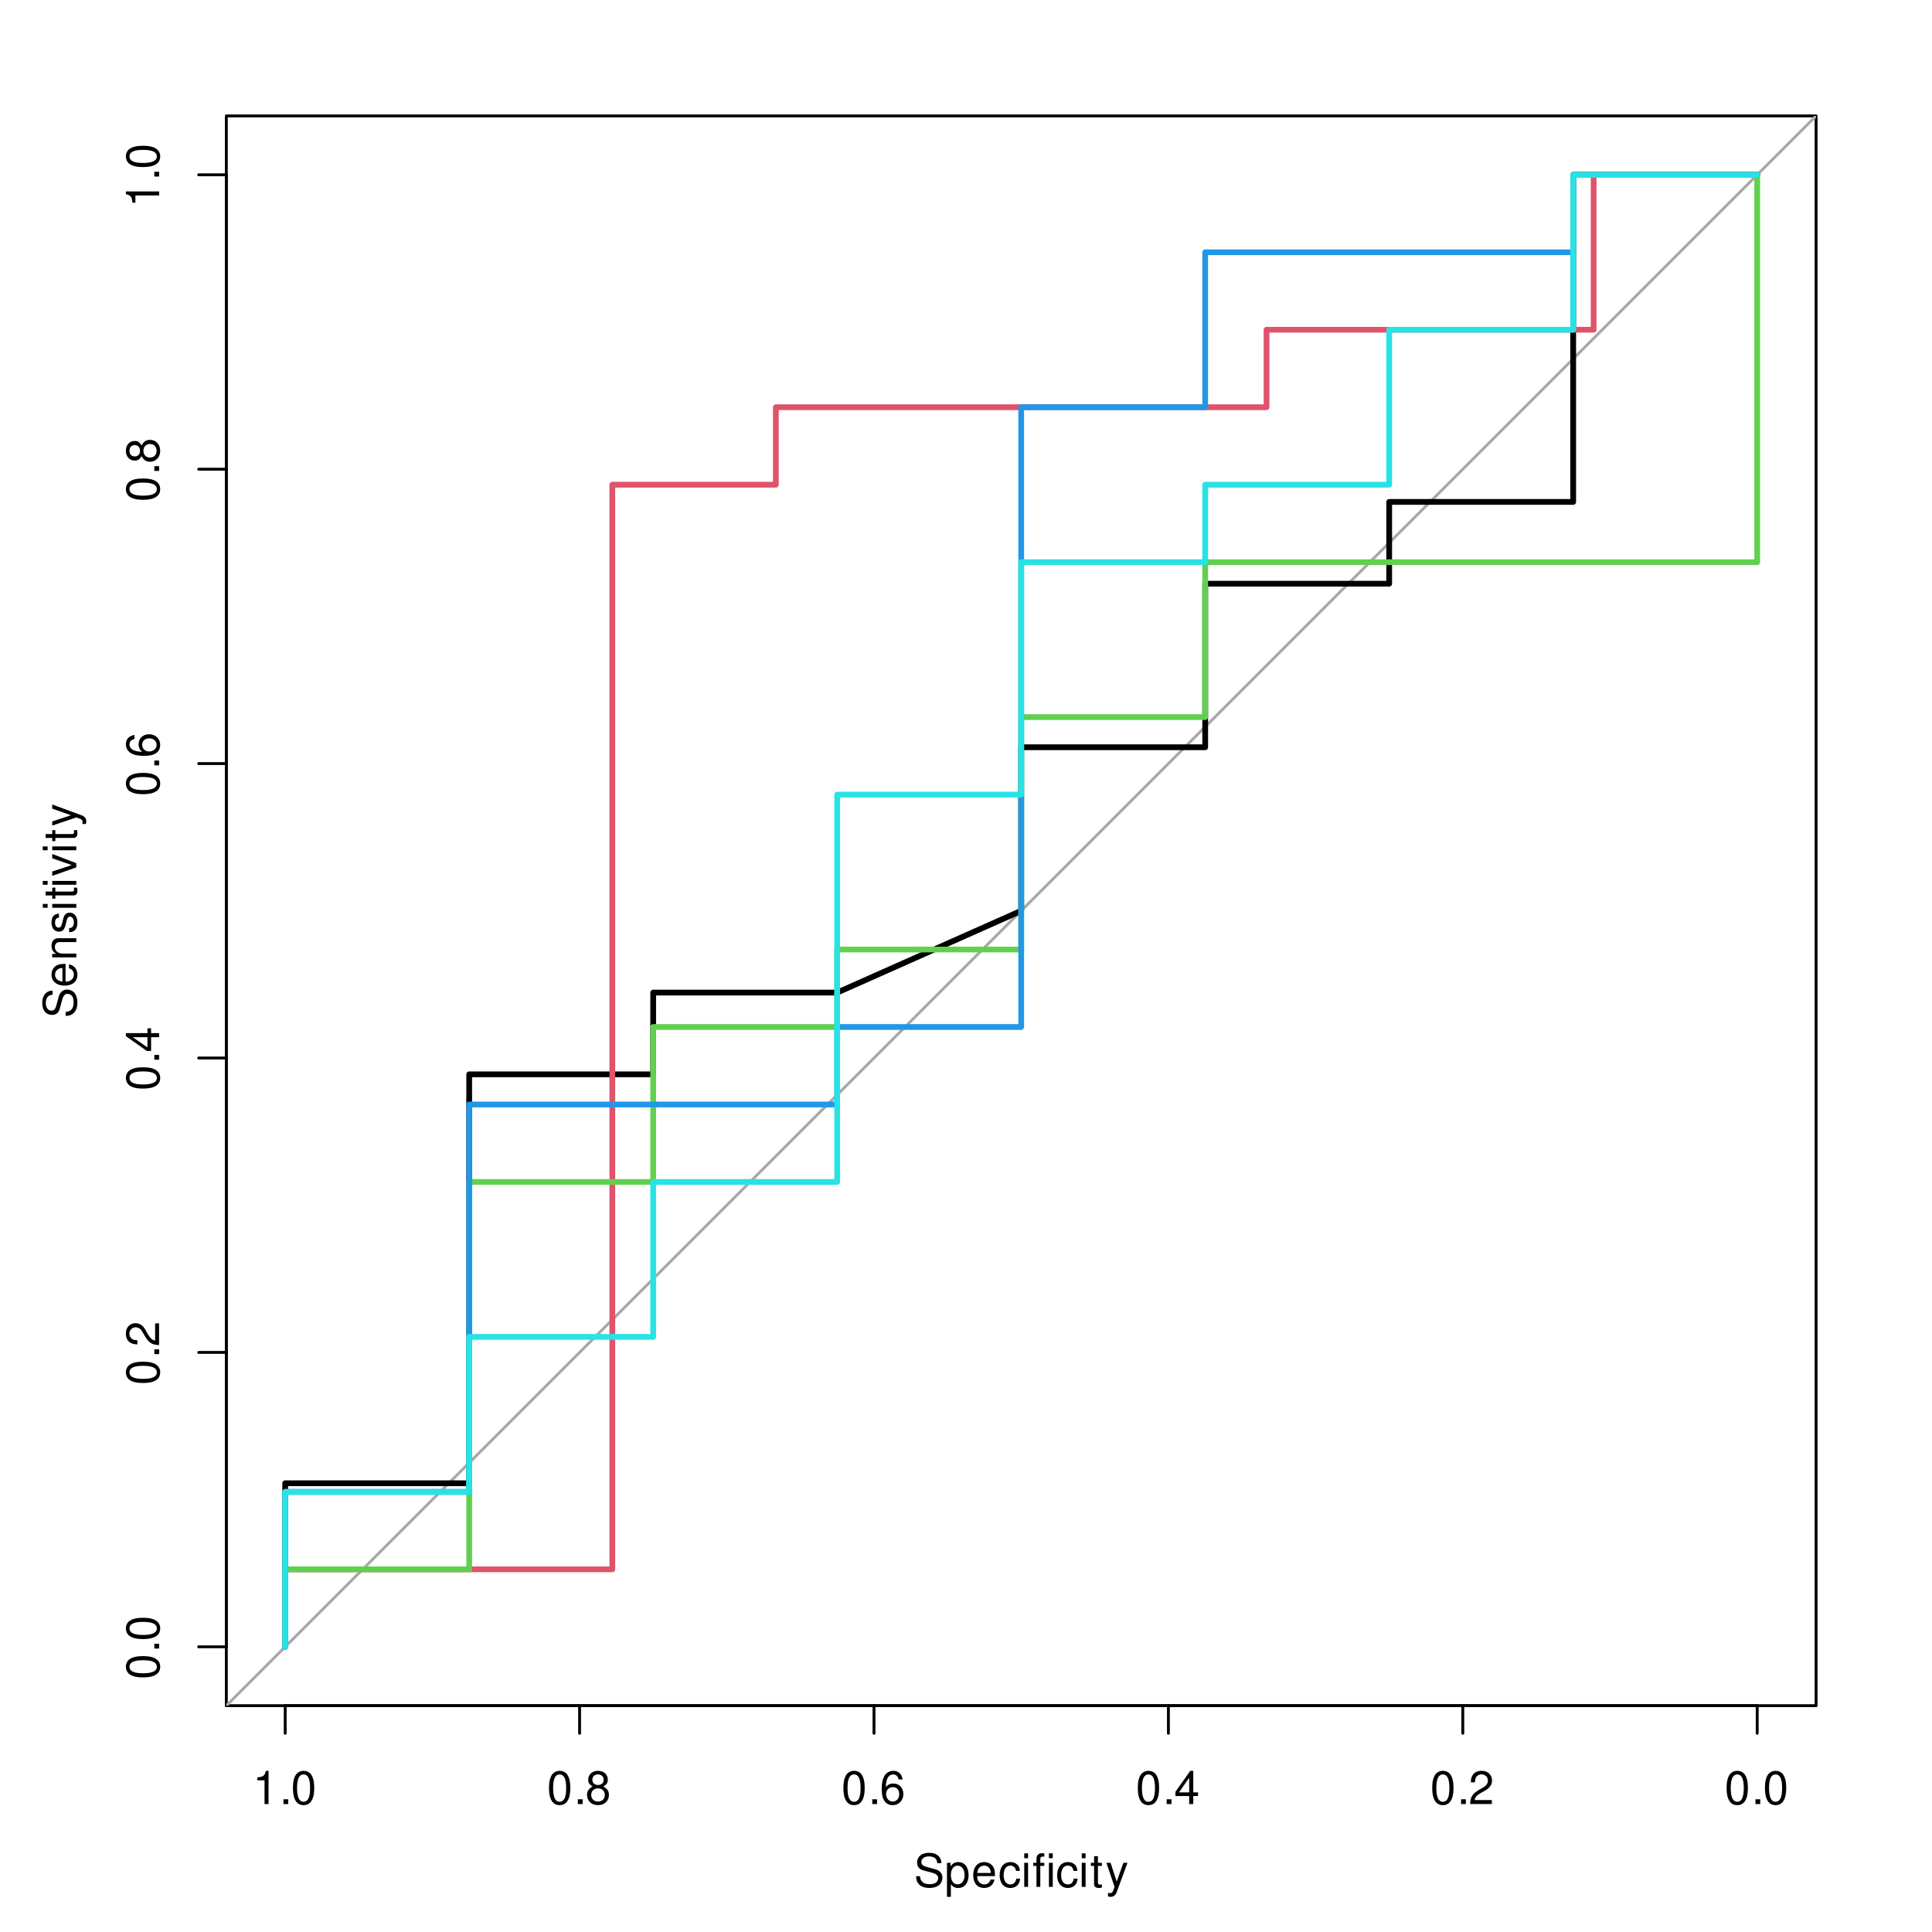
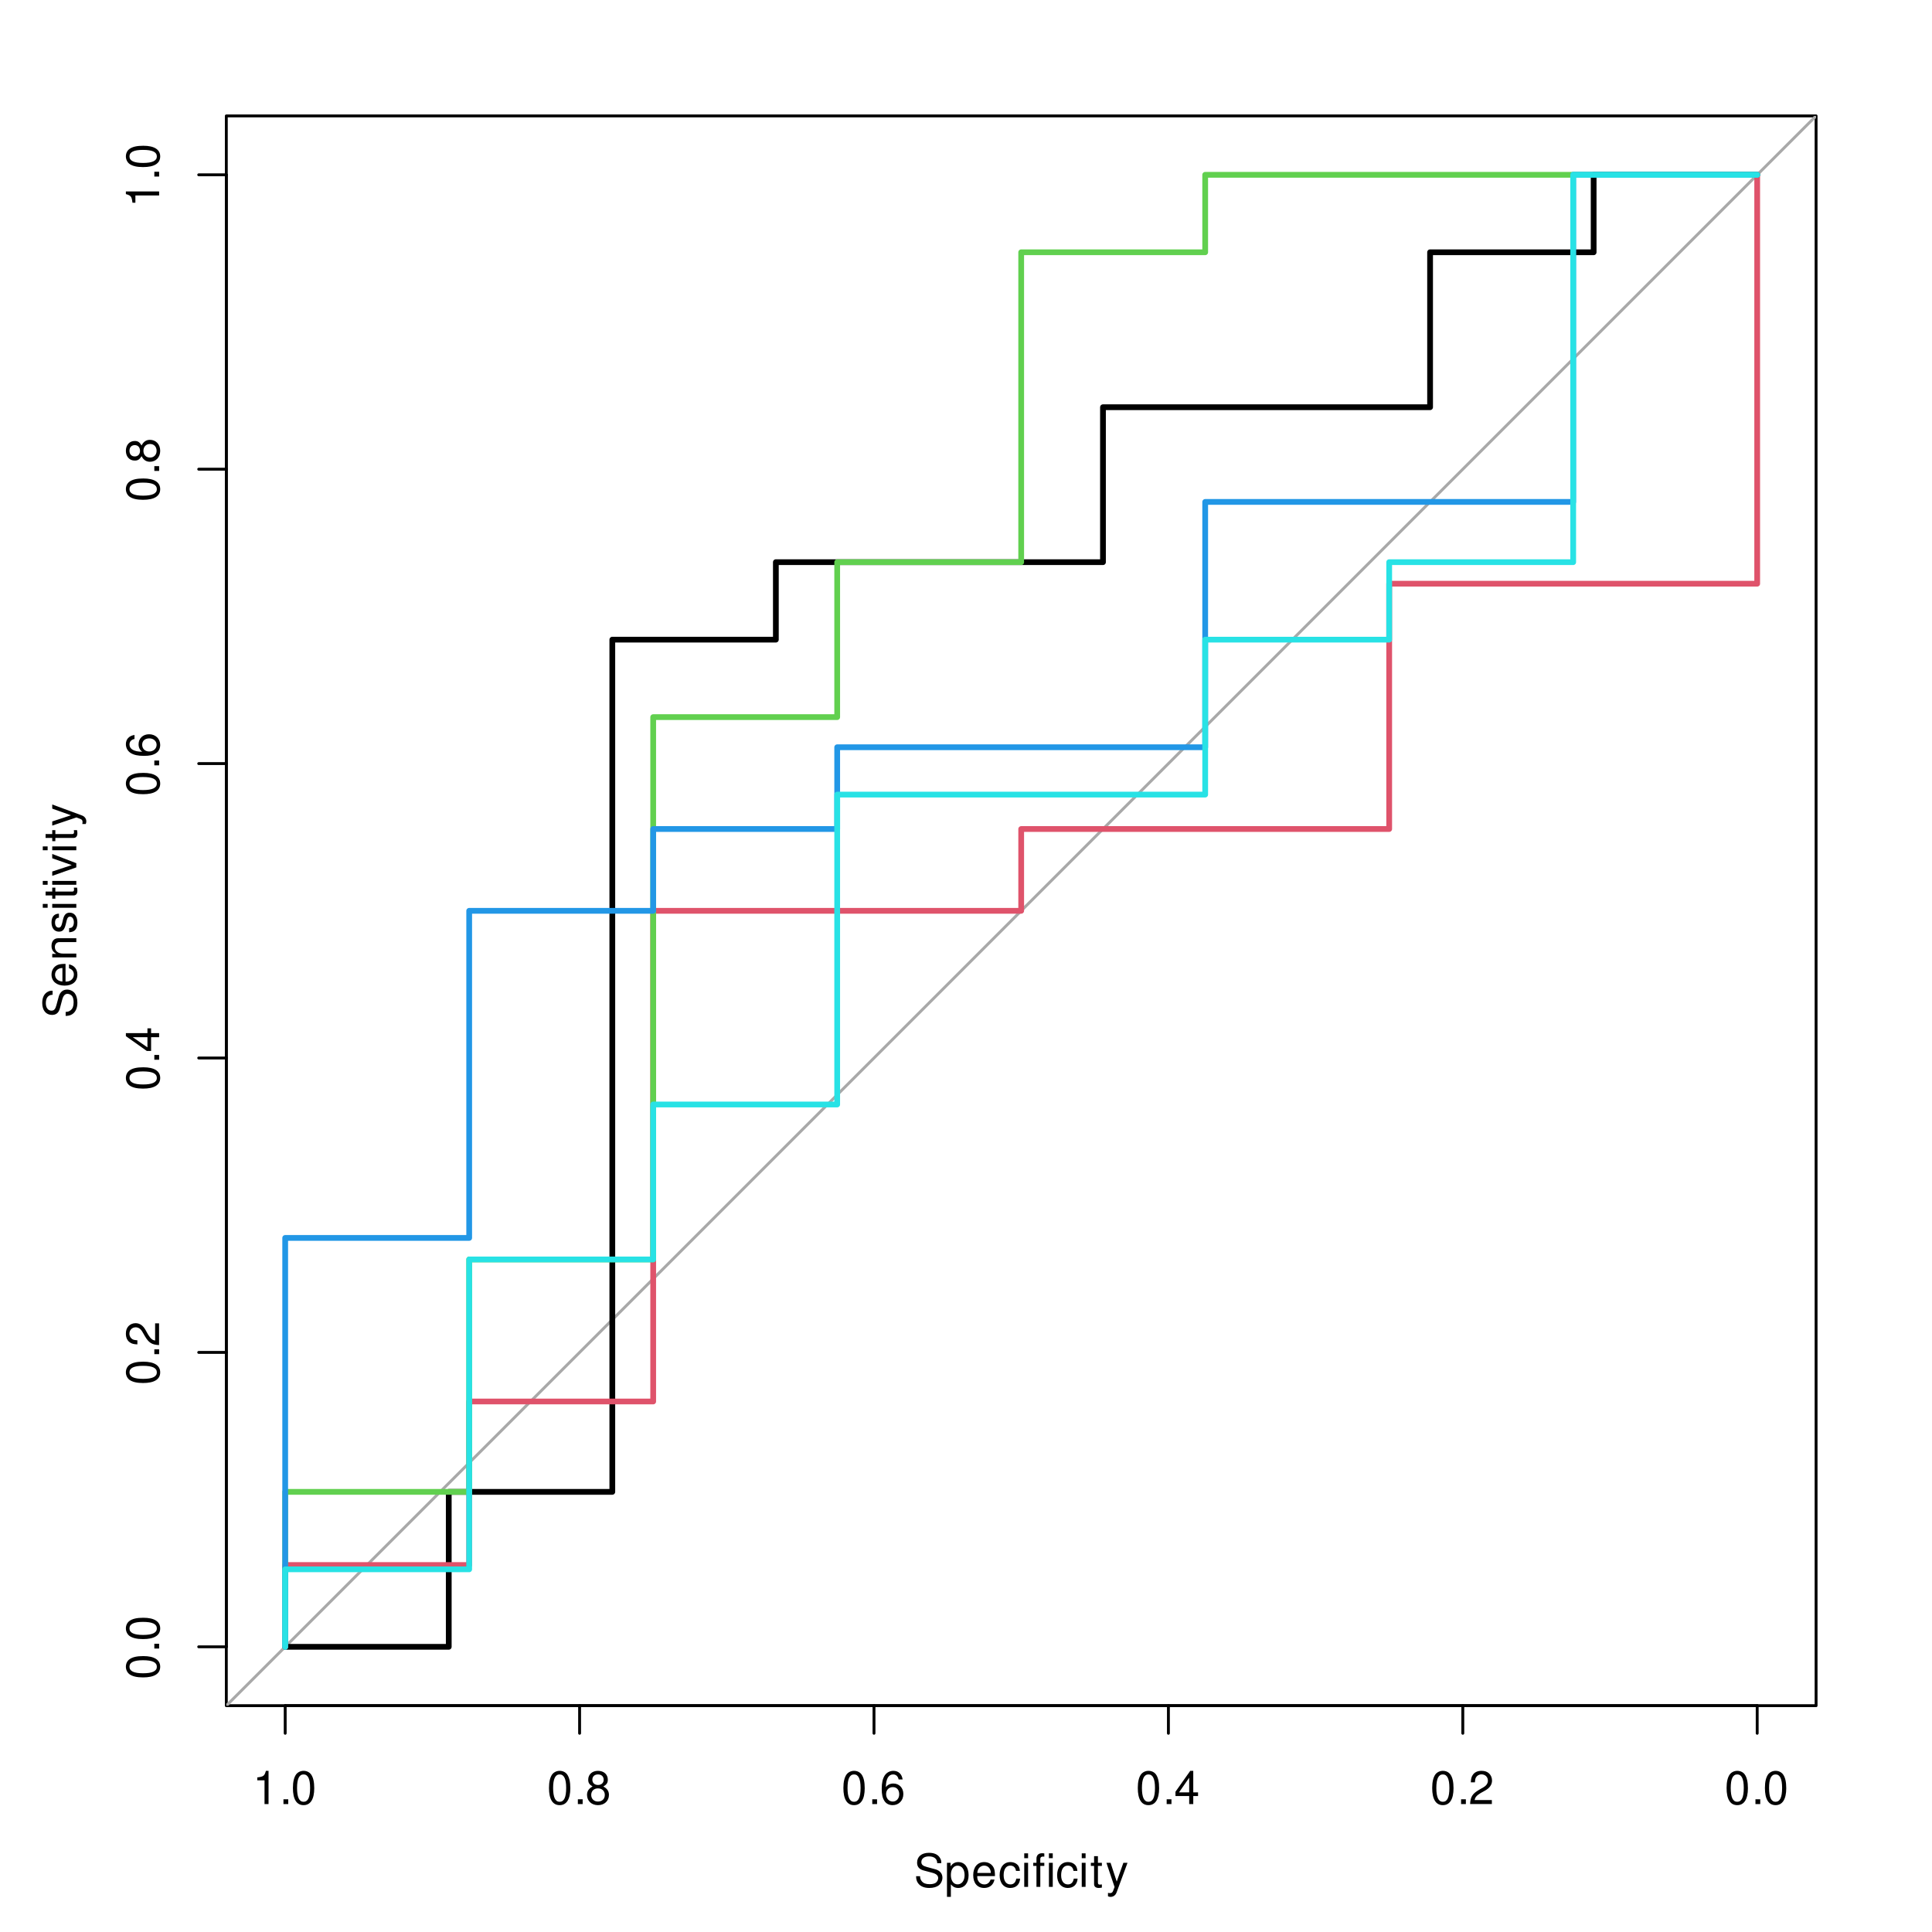
<svg xmlns="http://www.w3.org/2000/svg" xmlns:xlink="http://www.w3.org/1999/xlink" width="504pt" height="504pt" viewBox="0 0 504 504" version="1.1">
  <defs>
    <g>
      <symbol overflow="visible" id="glyph0-0">
        <path style="stroke:none;" d="" />
      </symbol>
      <symbol overflow="visible" id="glyph0-1">
        <path style="stroke:none;" d="M 7.156 -6.188 C 7.156 -6.781 7.109 -6.953 6.922 -7.359 C 6.438 -8.359 5.422 -8.891 3.953 -8.891 C 2.031 -8.891 0.844 -7.906 0.844 -6.328 C 0.844 -5.25 1.406 -4.578 2.562 -4.281 L 4.734 -3.703 C 5.844 -3.422 6.344 -2.969 6.344 -2.297 C 6.344 -1.828 6.078 -1.344 5.719 -1.078 C 5.359 -0.828 4.812 -0.703 4.109 -0.703 C 3.141 -0.703 2.516 -0.938 2.094 -1.438 C 1.766 -1.828 1.625 -2.25 1.625 -2.781 L 0.578 -2.781 C 0.594 -1.984 0.75 -1.453 1.094 -0.969 C 1.688 -0.141 2.703 0.281 4.031 0.281 C 5.078 0.281 5.922 0.031 6.484 -0.391 C 7.078 -0.859 7.453 -1.641 7.453 -2.406 C 7.453 -3.484 6.781 -4.266 5.594 -4.594 L 3.391 -5.188 C 2.344 -5.469 1.953 -5.812 1.953 -6.484 C 1.953 -7.375 2.734 -7.953 3.906 -7.953 C 5.297 -7.953 6.078 -7.328 6.094 -6.188 Z M 7.156 -6.188 " />
      </symbol>
      <symbol overflow="visible" id="glyph0-2">
        <path style="stroke:none;" d="M 0.641 2.609 L 1.656 2.609 L 1.656 -0.656 C 2.188 -0.016 2.766 0.281 3.594 0.281 C 5.219 0.281 6.281 -1.031 6.281 -3.031 C 6.281 -5.141 5.25 -6.469 3.578 -6.469 C 2.719 -6.469 2.047 -6.078 1.578 -5.344 L 1.578 -6.281 L 0.641 -6.281 Z M 3.406 -5.531 C 4.516 -5.531 5.234 -4.562 5.234 -3.062 C 5.234 -1.625 4.5 -0.656 3.406 -0.656 C 2.344 -0.656 1.656 -1.625 1.656 -3.094 C 1.656 -4.578 2.344 -5.531 3.406 -5.531 Z M 3.406 -5.531 " />
      </symbol>
      <symbol overflow="visible" id="glyph0-3">
        <path style="stroke:none;" d="M 6.156 -2.812 C 6.156 -3.766 6.078 -4.344 5.906 -4.812 C 5.5 -5.844 4.531 -6.469 3.359 -6.469 C 1.609 -6.469 0.484 -5.141 0.484 -3.062 C 0.484 -0.984 1.562 0.281 3.344 0.281 C 4.781 0.281 5.766 -0.547 6.031 -1.906 L 5.016 -1.906 C 4.734 -1.078 4.172 -0.641 3.375 -0.641 C 2.734 -0.641 2.203 -0.938 1.859 -1.469 C 1.625 -1.828 1.531 -2.188 1.531 -2.812 Z M 1.547 -3.625 C 1.625 -4.781 2.344 -5.547 3.344 -5.547 C 4.375 -5.547 5.078 -4.75 5.078 -3.625 Z M 1.547 -3.625 " />
      </symbol>
      <symbol overflow="visible" id="glyph0-4">
        <path style="stroke:none;" d="M 5.656 -4.172 C 5.609 -4.781 5.469 -5.188 5.234 -5.531 C 4.797 -6.125 4.047 -6.469 3.172 -6.469 C 1.469 -6.469 0.375 -5.125 0.375 -3.031 C 0.375 -1.016 1.453 0.281 3.156 0.281 C 4.656 0.281 5.609 -0.625 5.719 -2.156 L 4.719 -2.156 C 4.547 -1.156 4.031 -0.641 3.188 -0.641 C 2.078 -0.641 1.422 -1.547 1.422 -3.031 C 1.422 -4.609 2.062 -5.547 3.156 -5.547 C 4 -5.547 4.531 -5.047 4.641 -4.172 Z M 5.656 -4.172 " />
      </symbol>
      <symbol overflow="visible" id="glyph0-5">
        <path style="stroke:none;" d="M 1.797 -6.281 L 0.797 -6.281 L 0.797 0 L 1.797 0 Z M 1.797 -8.75 L 0.797 -8.75 L 0.797 -7.484 L 1.797 -7.484 Z M 1.797 -8.75 " />
      </symbol>
      <symbol overflow="visible" id="glyph0-6">
        <path style="stroke:none;" d="M 3.031 -6.281 L 1.984 -6.281 L 1.984 -7.266 C 1.984 -7.688 2.203 -7.906 2.672 -7.906 C 2.766 -7.906 2.797 -7.906 3.031 -7.891 L 3.031 -8.719 C 2.797 -8.766 2.656 -8.781 2.453 -8.781 C 1.531 -8.781 0.984 -8.25 0.984 -7.359 L 0.984 -6.281 L 0.141 -6.281 L 0.141 -5.469 L 0.984 -5.469 L 0.984 0 L 1.984 0 L 1.984 -5.469 L 3.031 -5.469 Z M 5.234 -6.281 L 4.234 -6.281 L 4.234 0 L 5.234 0 Z M 5.234 -8.75 L 4.234 -8.75 L 4.234 -7.484 L 5.234 -7.484 Z M 5.234 -8.75 " />
      </symbol>
      <symbol overflow="visible" id="glyph0-7">
        <path style="stroke:none;" d="M 3.047 -6.281 L 2.016 -6.281 L 2.016 -8.016 L 1.016 -8.016 L 1.016 -6.281 L 0.172 -6.281 L 0.172 -5.469 L 1.016 -5.469 L 1.016 -0.719 C 1.016 -0.078 1.453 0.281 2.234 0.281 C 2.5 0.281 2.719 0.25 3.047 0.188 L 3.047 -0.641 C 2.906 -0.609 2.766 -0.594 2.562 -0.594 C 2.141 -0.594 2.016 -0.719 2.016 -1.156 L 2.016 -5.469 L 3.047 -5.469 Z M 3.047 -6.281 " />
      </symbol>
      <symbol overflow="visible" id="glyph0-8">
        <path style="stroke:none;" d="M 4.656 -6.281 L 2.922 -1.391 L 1.312 -6.281 L 0.234 -6.281 L 2.359 0.031 L 1.984 1.016 C 1.812 1.469 1.594 1.625 1.172 1.625 C 1.016 1.625 0.859 1.609 0.641 1.562 L 0.641 2.453 C 0.859 2.562 1.062 2.609 1.312 2.609 C 1.641 2.609 1.984 2.516 2.25 2.312 C 2.562 2.094 2.75 1.828 2.938 1.312 L 5.734 -6.281 Z M 4.656 -6.281 " />
      </symbol>
      <symbol overflow="visible" id="glyph0-9">
        <path style="stroke:none;" d="M 3.109 -6.188 L 3.109 0 L 4.156 0 L 4.156 -8.672 L 3.469 -8.672 C 3.094 -7.344 2.859 -7.156 1.219 -6.953 L 1.219 -6.188 Z M 3.109 -6.188 " />
      </symbol>
      <symbol overflow="visible" id="glyph0-10">
        <path style="stroke:none;" d="M 2.297 -1.25 L 1.047 -1.25 L 1.047 0 L 2.297 0 Z M 2.297 -1.25 " />
      </symbol>
      <symbol overflow="visible" id="glyph0-11">
        <path style="stroke:none;" d="M 3.297 -8.672 C 2.516 -8.672 1.781 -8.312 1.344 -7.734 C 0.797 -6.953 0.516 -5.812 0.516 -4.203 C 0.516 -1.266 1.469 0.281 3.297 0.281 C 5.094 0.281 6.078 -1.266 6.078 -4.125 C 6.078 -5.812 5.812 -6.938 5.25 -7.734 C 4.812 -8.328 4.109 -8.672 3.297 -8.672 Z M 3.297 -7.734 C 4.438 -7.734 5 -6.578 5 -4.219 C 5 -1.75 4.453 -0.594 3.281 -0.594 C 2.156 -0.594 1.594 -1.797 1.594 -4.188 C 1.594 -6.578 2.156 -7.734 3.297 -7.734 Z M 3.297 -7.734 " />
      </symbol>
      <symbol overflow="visible" id="glyph0-12">
        <path style="stroke:none;" d="M 4.688 -4.578 C 5.578 -5.109 5.859 -5.547 5.859 -6.359 C 5.859 -7.734 4.812 -8.672 3.297 -8.672 C 1.797 -8.672 0.75 -7.734 0.75 -6.375 C 0.75 -5.547 1.016 -5.125 1.891 -4.578 C 0.922 -4.078 0.438 -3.375 0.438 -2.406 C 0.438 -0.828 1.609 0.281 3.297 0.281 C 4.984 0.281 6.156 -0.828 6.156 -2.406 C 6.156 -3.375 5.672 -4.078 4.688 -4.578 Z M 3.297 -7.734 C 4.203 -7.734 4.781 -7.203 4.781 -6.344 C 4.781 -5.516 4.188 -4.984 3.297 -4.984 C 2.406 -4.984 1.828 -5.516 1.828 -6.359 C 1.828 -7.203 2.406 -7.734 3.297 -7.734 Z M 3.297 -4.094 C 4.359 -4.094 5.078 -3.391 5.078 -2.391 C 5.078 -1.344 4.375 -0.656 3.281 -0.656 C 2.25 -0.656 1.531 -1.375 1.531 -2.375 C 1.531 -3.406 2.234 -4.094 3.297 -4.094 Z M 3.297 -4.094 " />
      </symbol>
      <symbol overflow="visible" id="glyph0-13">
        <path style="stroke:none;" d="M 5.969 -6.422 C 5.766 -7.844 4.859 -8.672 3.562 -8.672 C 2.625 -8.672 1.781 -8.219 1.281 -7.438 C 0.75 -6.594 0.516 -5.531 0.516 -3.953 C 0.516 -2.5 0.719 -1.578 1.234 -0.797 C 1.688 -0.094 2.438 0.281 3.375 0.281 C 4.984 0.281 6.156 -0.938 6.156 -2.625 C 6.156 -4.219 5.078 -5.359 3.547 -5.359 C 2.719 -5.359 2.047 -5.047 1.594 -4.406 C 1.609 -6.547 2.281 -7.734 3.484 -7.734 C 4.234 -7.734 4.75 -7.266 4.922 -6.422 Z M 3.422 -4.422 C 4.438 -4.422 5.078 -3.703 5.078 -2.547 C 5.078 -1.453 4.359 -0.656 3.391 -0.656 C 2.406 -0.656 1.656 -1.484 1.656 -2.594 C 1.656 -3.672 2.375 -4.422 3.422 -4.422 Z M 3.422 -4.422 " />
      </symbol>
      <symbol overflow="visible" id="glyph0-14">
        <path style="stroke:none;" d="M 3.922 -2.094 L 3.922 0 L 4.984 0 L 4.984 -2.094 L 6.234 -2.094 L 6.234 -3.047 L 4.984 -3.047 L 4.984 -8.672 L 4.203 -8.672 L 0.344 -3.219 L 0.344 -2.094 Z M 3.922 -3.047 L 1.266 -3.047 L 3.922 -6.875 Z M 3.922 -3.047 " />
      </symbol>
      <symbol overflow="visible" id="glyph0-15">
        <path style="stroke:none;" d="M 6.078 -1.047 L 1.594 -1.047 C 1.703 -1.766 2.094 -2.219 3.125 -2.859 L 4.328 -3.531 C 5.516 -4.188 6.125 -5.078 6.125 -6.141 C 6.125 -6.859 5.844 -7.531 5.344 -8 C 4.844 -8.453 4.219 -8.672 3.406 -8.672 C 2.328 -8.672 1.531 -8.297 1.062 -7.547 C 0.75 -7.094 0.625 -6.547 0.594 -5.672 L 1.656 -5.672 C 1.688 -6.266 1.766 -6.609 1.906 -6.906 C 2.188 -7.422 2.734 -7.75 3.375 -7.75 C 4.328 -7.75 5.047 -7.062 5.047 -6.125 C 5.047 -5.422 4.656 -4.828 3.906 -4.391 L 2.797 -3.75 C 1.016 -2.719 0.5 -1.906 0.406 -0.016 L 6.078 -0.016 Z M 6.078 -1.047 " />
      </symbol>
      <symbol overflow="visible" id="glyph1-0">
        <path style="stroke:none;" d="" />
      </symbol>
      <symbol overflow="visible" id="glyph1-1">
        <path style="stroke:none;" d="M -6.188 -7.156 C -6.781 -7.156 -6.953 -7.109 -7.359 -6.922 C -8.359 -6.438 -8.891 -5.422 -8.891 -3.953 C -8.891 -2.031 -7.906 -0.844 -6.328 -0.844 C -5.25 -0.844 -4.578 -1.406 -4.281 -2.562 L -3.703 -4.734 C -3.422 -5.844 -2.969 -6.344 -2.297 -6.344 C -1.828 -6.344 -1.344 -6.078 -1.078 -5.719 C -0.828 -5.359 -0.703 -4.812 -0.703 -4.109 C -0.703 -3.141 -0.938 -2.516 -1.438 -2.094 C -1.828 -1.766 -2.25 -1.625 -2.781 -1.625 L -2.781 -0.578 C -1.984 -0.594 -1.453 -0.75 -0.969 -1.094 C -0.141 -1.688 0.281 -2.703 0.281 -4.031 C 0.281 -5.078 0.031 -5.922 -0.391 -6.484 C -0.859 -7.078 -1.641 -7.453 -2.406 -7.453 C -3.484 -7.453 -4.266 -6.781 -4.594 -5.594 L -5.188 -3.391 C -5.469 -2.344 -5.812 -1.953 -6.484 -1.953 C -7.375 -1.953 -7.953 -2.734 -7.953 -3.906 C -7.953 -5.297 -7.328 -6.078 -6.188 -6.094 Z M -6.188 -7.156 " />
      </symbol>
      <symbol overflow="visible" id="glyph1-2">
        <path style="stroke:none;" d="M -2.812 -6.156 C -3.766 -6.156 -4.344 -6.078 -4.812 -5.906 C -5.844 -5.5 -6.469 -4.531 -6.469 -3.359 C -6.469 -1.609 -5.141 -0.484 -3.062 -0.484 C -0.984 -0.484 0.281 -1.562 0.281 -3.344 C 0.281 -4.781 -0.547 -5.766 -1.906 -6.031 L -1.906 -5.016 C -1.078 -4.734 -0.641 -4.172 -0.641 -3.375 C -0.641 -2.734 -0.938 -2.203 -1.469 -1.859 C -1.828 -1.625 -2.188 -1.531 -2.812 -1.531 Z M -3.625 -1.547 C -4.781 -1.625 -5.547 -2.344 -5.547 -3.344 C -5.547 -4.375 -4.75 -5.078 -3.625 -5.078 Z M -3.625 -1.547 " />
      </symbol>
      <symbol overflow="visible" id="glyph1-3">
        <path style="stroke:none;" d="M -6.281 -0.844 L 0 -0.844 L 0 -1.844 L -3.469 -1.844 C -4.75 -1.844 -5.594 -2.516 -5.594 -3.547 C -5.594 -4.344 -5.109 -4.844 -4.359 -4.844 L 0 -4.844 L 0 -5.844 L -4.75 -5.844 C -5.797 -5.844 -6.469 -5.062 -6.469 -3.859 C -6.469 -2.922 -6.109 -2.312 -5.234 -1.766 L -6.281 -1.766 Z M -6.281 -0.844 " />
      </symbol>
      <symbol overflow="visible" id="glyph1-4">
        <path style="stroke:none;" d="M -4.531 -5.25 C -5.766 -5.25 -6.469 -4.422 -6.469 -2.969 C -6.469 -1.516 -5.719 -0.562 -4.547 -0.562 C -3.562 -0.562 -3.094 -1.062 -2.734 -2.562 L -2.516 -3.484 C -2.344 -4.188 -2.094 -4.469 -1.641 -4.469 C -1.047 -4.469 -0.641 -3.875 -0.641 -3 C -0.641 -2.453 -0.797 -2 -1.062 -1.75 C -1.25 -1.594 -1.422 -1.531 -1.875 -1.469 L -1.875 -0.406 C -0.422 -0.453 0.281 -1.266 0.281 -2.922 C 0.281 -4.5 -0.5 -5.516 -1.719 -5.516 C -2.656 -5.516 -3.172 -4.984 -3.469 -3.734 L -3.703 -2.766 C -3.891 -1.953 -4.156 -1.609 -4.594 -1.609 C -5.188 -1.609 -5.547 -2.125 -5.547 -2.938 C -5.547 -3.75 -5.203 -4.172 -4.531 -4.203 Z M -4.531 -5.25 " />
      </symbol>
      <symbol overflow="visible" id="glyph1-5">
        <path style="stroke:none;" d="M -6.281 -1.797 L -6.281 -0.797 L 0 -0.797 L 0 -1.797 Z M -8.75 -1.797 L -8.75 -0.797 L -7.484 -0.797 L -7.484 -1.797 Z M -8.75 -1.797 " />
      </symbol>
      <symbol overflow="visible" id="glyph1-6">
        <path style="stroke:none;" d="M -6.281 -3.047 L -6.281 -2.016 L -8.016 -2.016 L -8.016 -1.016 L -6.281 -1.016 L -6.281 -0.172 L -5.469 -0.172 L -5.469 -1.016 L -0.719 -1.016 C -0.078 -1.016 0.281 -1.453 0.281 -2.234 C 0.281 -2.5 0.25 -2.719 0.188 -3.047 L -0.641 -3.047 C -0.609 -2.906 -0.594 -2.766 -0.594 -2.562 C -0.594 -2.141 -0.719 -2.016 -1.156 -2.016 L -5.469 -2.016 L -5.469 -3.047 Z M -6.281 -3.047 " />
      </symbol>
      <symbol overflow="visible" id="glyph1-7">
        <path style="stroke:none;" d="M 0 -3.422 L -6.281 -5.828 L -6.281 -4.703 L -1.188 -2.922 L -6.281 -1.25 L -6.281 -0.125 L 0 -2.328 Z M 0 -3.422 " />
      </symbol>
      <symbol overflow="visible" id="glyph1-8">
        <path style="stroke:none;" d="M -6.281 -4.656 L -1.391 -2.922 L -6.281 -1.312 L -6.281 -0.234 L 0.031 -2.359 L 1.016 -1.984 C 1.469 -1.812 1.625 -1.594 1.625 -1.172 C 1.625 -1.016 1.609 -0.859 1.562 -0.641 L 2.453 -0.641 C 2.562 -0.859 2.609 -1.062 2.609 -1.312 C 2.609 -1.641 2.516 -1.984 2.312 -2.25 C 2.094 -2.562 1.828 -2.75 1.312 -2.938 L -6.281 -5.734 Z M -6.281 -4.656 " />
      </symbol>
      <symbol overflow="visible" id="glyph1-9">
        <path style="stroke:none;" d="M -8.672 -3.297 C -8.672 -2.516 -8.312 -1.781 -7.734 -1.344 C -6.953 -0.797 -5.812 -0.516 -4.203 -0.516 C -1.266 -0.516 0.281 -1.469 0.281 -3.297 C 0.281 -5.094 -1.266 -6.078 -4.125 -6.078 C -5.812 -6.078 -6.938 -5.812 -7.734 -5.25 C -8.328 -4.812 -8.672 -4.109 -8.672 -3.297 Z M -7.734 -3.297 C -7.734 -4.438 -6.578 -5 -4.219 -5 C -1.75 -5 -0.594 -4.453 -0.594 -3.281 C -0.594 -2.156 -1.797 -1.594 -4.188 -1.594 C -6.578 -1.594 -7.734 -2.156 -7.734 -3.297 Z M -7.734 -3.297 " />
      </symbol>
      <symbol overflow="visible" id="glyph1-10">
        <path style="stroke:none;" d="M -1.25 -2.297 L -1.25 -1.047 L 0 -1.047 L 0 -2.297 Z M -1.25 -2.297 " />
      </symbol>
      <symbol overflow="visible" id="glyph1-11">
        <path style="stroke:none;" d="M -1.047 -6.078 L -1.047 -1.594 C -1.766 -1.703 -2.219 -2.094 -2.859 -3.125 L -3.531 -4.328 C -4.188 -5.516 -5.078 -6.125 -6.141 -6.125 C -6.859 -6.125 -7.531 -5.844 -8 -5.344 C -8.453 -4.844 -8.672 -4.219 -8.672 -3.406 C -8.672 -2.328 -8.297 -1.531 -7.547 -1.062 C -7.094 -0.75 -6.547 -0.625 -5.672 -0.594 L -5.672 -1.656 C -6.266 -1.688 -6.609 -1.766 -6.906 -1.906 C -7.422 -2.188 -7.75 -2.734 -7.75 -3.375 C -7.75 -4.328 -7.062 -5.047 -6.125 -5.047 C -5.422 -5.047 -4.828 -4.656 -4.391 -3.906 L -3.75 -2.797 C -2.719 -1.016 -1.906 -0.5 -0.016 -0.406 L -0.016 -6.078 Z M -1.047 -6.078 " />
      </symbol>
      <symbol overflow="visible" id="glyph1-12">
        <path style="stroke:none;" d="M -2.094 -3.922 L 0 -3.922 L 0 -4.984 L -2.094 -4.984 L -2.094 -6.234 L -3.047 -6.234 L -3.047 -4.984 L -8.672 -4.984 L -8.672 -4.203 L -3.219 -0.344 L -2.094 -0.344 Z M -3.047 -3.922 L -3.047 -1.266 L -6.875 -3.922 Z M -3.047 -3.922 " />
      </symbol>
      <symbol overflow="visible" id="glyph1-13">
        <path style="stroke:none;" d="M -6.422 -5.969 C -7.844 -5.766 -8.672 -4.859 -8.672 -3.562 C -8.672 -2.625 -8.219 -1.781 -7.438 -1.281 C -6.594 -0.75 -5.531 -0.516 -3.953 -0.516 C -2.5 -0.516 -1.578 -0.719 -0.797 -1.234 C -0.094 -1.688 0.281 -2.438 0.281 -3.375 C 0.281 -4.984 -0.938 -6.156 -2.625 -6.156 C -4.219 -6.156 -5.359 -5.078 -5.359 -3.547 C -5.359 -2.719 -5.047 -2.047 -4.406 -1.594 C -6.547 -1.609 -7.734 -2.281 -7.734 -3.484 C -7.734 -4.234 -7.266 -4.75 -6.422 -4.922 Z M -4.422 -3.422 C -4.422 -4.438 -3.703 -5.078 -2.547 -5.078 C -1.453 -5.078 -0.656 -4.359 -0.656 -3.391 C -0.656 -2.406 -1.484 -1.656 -2.594 -1.656 C -3.672 -1.656 -4.422 -2.375 -4.422 -3.422 Z M -4.422 -3.422 " />
      </symbol>
      <symbol overflow="visible" id="glyph1-14">
        <path style="stroke:none;" d="M -4.578 -4.688 C -5.109 -5.578 -5.547 -5.859 -6.359 -5.859 C -7.734 -5.859 -8.672 -4.812 -8.672 -3.297 C -8.672 -1.797 -7.734 -0.75 -6.375 -0.75 C -5.547 -0.75 -5.125 -1.016 -4.578 -1.891 C -4.078 -0.922 -3.375 -0.438 -2.406 -0.438 C -0.828 -0.438 0.281 -1.609 0.281 -3.297 C 0.281 -4.984 -0.828 -6.156 -2.406 -6.156 C -3.375 -6.156 -4.078 -5.672 -4.578 -4.688 Z M -7.734 -3.297 C -7.734 -4.203 -7.203 -4.781 -6.344 -4.781 C -5.516 -4.781 -4.984 -4.188 -4.984 -3.297 C -4.984 -2.406 -5.516 -1.828 -6.359 -1.828 C -7.203 -1.828 -7.734 -2.406 -7.734 -3.297 Z M -4.094 -3.297 C -4.094 -4.359 -3.391 -5.078 -2.391 -5.078 C -1.344 -5.078 -0.656 -4.375 -0.656 -3.281 C -0.656 -2.25 -1.375 -1.531 -2.375 -1.531 C -3.406 -1.531 -4.094 -2.234 -4.094 -3.297 Z M -4.094 -3.297 " />
      </symbol>
      <symbol overflow="visible" id="glyph1-15">
        <path style="stroke:none;" d="M -6.188 -3.109 L 0 -3.109 L 0 -4.156 L -8.672 -4.156 L -8.672 -3.469 C -7.344 -3.094 -7.156 -2.859 -6.953 -1.219 L -6.188 -1.219 Z M -6.188 -3.109 " />
      </symbol>
    </g>
    <clipPath id="clip1">
      <path d="M 59.039 30.238 L 473.758 30.238 L 473.758 444.957 L 59.039 444.957 Z M 59.039 30.238 " />
    </clipPath>
  </defs>
  <g id="surface296">
    <rect x="0" y="0" width="504" height="504" style="fill:rgb(100%,100%,100%);fill-opacity:1;stroke:none;" />
    <g style="fill:rgb(0%,0%,0%);fill-opacity:1;">
      <use xlink:href="#glyph0-1" x="238.398" y="492.229" />
      <use xlink:href="#glyph0-2" x="246.398" y="492.229" />
      <use xlink:href="#glyph0-3" x="253.398" y="492.229" />
      <use xlink:href="#glyph0-4" x="260.398" y="492.229" />
      <use xlink:href="#glyph0-5" x="266.398" y="492.229" />
      <use xlink:href="#glyph0-6" x="269.398" y="492.229" />
      <use xlink:href="#glyph0-4" x="275.398" y="492.229" />
      <use xlink:href="#glyph0-5" x="281.398" y="492.229" />
      <use xlink:href="#glyph0-7" x="284.398" y="492.229" />
      <use xlink:href="#glyph0-8" x="288.398" y="492.229" />
    </g>
    <g style="fill:rgb(0%,0%,0%);fill-opacity:1;">
      <use xlink:href="#glyph1-1" x="19.908" y="265.602" />
      <use xlink:href="#glyph1-2" x="19.908" y="257.602" />
      <use xlink:href="#glyph1-3" x="19.908" y="250.602" />
      <use xlink:href="#glyph1-4" x="19.908" y="243.602" />
      <use xlink:href="#glyph1-5" x="19.908" y="237.602" />
      <use xlink:href="#glyph1-6" x="19.908" y="234.602" />
      <use xlink:href="#glyph1-5" x="19.908" y="231.602" />
      <use xlink:href="#glyph1-7" x="19.908" y="228.602" />
      <use xlink:href="#glyph1-5" x="19.908" y="222.602" />
      <use xlink:href="#glyph1-6" x="19.908" y="219.602" />
      <use xlink:href="#glyph1-8" x="19.908" y="215.602" />
    </g>
    <path style="fill:none;stroke-width:0.75;stroke-linecap:round;stroke-linejoin:round;stroke:rgb(0%,0%,0%);stroke-opacity:1;stroke-miterlimit:10;" d="M 59.039 444.961 L 473.762 444.961 L 473.762 30.238 L 59.039 30.238 L 59.039 444.961 " />
    <path style="fill:none;stroke-width:0.75;stroke-linecap:round;stroke-linejoin:round;stroke:rgb(0%,0%,0%);stroke-opacity:1;stroke-miterlimit:10;" d="M 458.398 444.961 L 74.398 444.961 " />
    <path style="fill:none;stroke-width:0.75;stroke-linecap:round;stroke-linejoin:round;stroke:rgb(0%,0%,0%);stroke-opacity:1;stroke-miterlimit:10;" d="M 458.398 444.961 L 458.398 452.16 " />
    <path style="fill:none;stroke-width:0.75;stroke-linecap:round;stroke-linejoin:round;stroke:rgb(0%,0%,0%);stroke-opacity:1;stroke-miterlimit:10;" d="M 381.602 444.961 L 381.602 452.16 " />
    <path style="fill:none;stroke-width:0.75;stroke-linecap:round;stroke-linejoin:round;stroke:rgb(0%,0%,0%);stroke-opacity:1;stroke-miterlimit:10;" d="M 304.801 444.961 L 304.801 452.16 " />
    <path style="fill:none;stroke-width:0.75;stroke-linecap:round;stroke-linejoin:round;stroke:rgb(0%,0%,0%);stroke-opacity:1;stroke-miterlimit:10;" d="M 228 444.961 L 228 452.16 " />
    <path style="fill:none;stroke-width:0.75;stroke-linecap:round;stroke-linejoin:round;stroke:rgb(0%,0%,0%);stroke-opacity:1;stroke-miterlimit:10;" d="M 151.199 444.961 L 151.199 452.16 " />
    <path style="fill:none;stroke-width:0.75;stroke-linecap:round;stroke-linejoin:round;stroke:rgb(0%,0%,0%);stroke-opacity:1;stroke-miterlimit:10;" d="M 74.398 444.961 L 74.398 452.16 " />
    <g style="fill:rgb(0%,0%,0%);fill-opacity:1;">
      <use xlink:href="#glyph0-9" x="65.898" y="470.627" />
      <use xlink:href="#glyph0-10" x="72.898" y="470.627" />
      <use xlink:href="#glyph0-11" x="75.898" y="470.627" />
    </g>
    <g style="fill:rgb(0%,0%,0%);fill-opacity:1;">
      <use xlink:href="#glyph0-11" x="142.699" y="470.627" />
      <use xlink:href="#glyph0-10" x="149.699" y="470.627" />
      <use xlink:href="#glyph0-12" x="152.699" y="470.627" />
    </g>
    <g style="fill:rgb(0%,0%,0%);fill-opacity:1;">
      <use xlink:href="#glyph0-11" x="219.5" y="470.627" />
      <use xlink:href="#glyph0-10" x="226.5" y="470.627" />
      <use xlink:href="#glyph0-13" x="229.5" y="470.627" />
    </g>
    <g style="fill:rgb(0%,0%,0%);fill-opacity:1;">
      <use xlink:href="#glyph0-11" x="296.301" y="470.627" />
      <use xlink:href="#glyph0-10" x="303.301" y="470.627" />
      <use xlink:href="#glyph0-14" x="306.301" y="470.627" />
    </g>
    <g style="fill:rgb(0%,0%,0%);fill-opacity:1;">
      <use xlink:href="#glyph0-11" x="373.102" y="470.627" />
      <use xlink:href="#glyph0-10" x="380.102" y="470.627" />
      <use xlink:href="#glyph0-15" x="383.102" y="470.627" />
    </g>
    <g style="fill:rgb(0%,0%,0%);fill-opacity:1;">
      <use xlink:href="#glyph0-11" x="449.898" y="470.627" />
      <use xlink:href="#glyph0-10" x="456.898" y="470.627" />
      <use xlink:href="#glyph0-11" x="459.898" y="470.627" />
    </g>
    <path style="fill:none;stroke-width:0.75;stroke-linecap:round;stroke-linejoin:round;stroke:rgb(0%,0%,0%);stroke-opacity:1;stroke-miterlimit:10;" d="M 59.039 429.602 L 59.039 45.602 " />
    <path style="fill:none;stroke-width:0.75;stroke-linecap:round;stroke-linejoin:round;stroke:rgb(0%,0%,0%);stroke-opacity:1;stroke-miterlimit:10;" d="M 59.039 429.602 L 51.84 429.602 " />
    <path style="fill:none;stroke-width:0.75;stroke-linecap:round;stroke-linejoin:round;stroke:rgb(0%,0%,0%);stroke-opacity:1;stroke-miterlimit:10;" d="M 59.039 352.801 L 51.84 352.801 " />
    <path style="fill:none;stroke-width:0.75;stroke-linecap:round;stroke-linejoin:round;stroke:rgb(0%,0%,0%);stroke-opacity:1;stroke-miterlimit:10;" d="M 59.039 276 L 51.84 276 " />
    <path style="fill:none;stroke-width:0.75;stroke-linecap:round;stroke-linejoin:round;stroke:rgb(0%,0%,0%);stroke-opacity:1;stroke-miterlimit:10;" d="M 59.039 199.199 L 51.84 199.199 " />
    <path style="fill:none;stroke-width:0.75;stroke-linecap:round;stroke-linejoin:round;stroke:rgb(0%,0%,0%);stroke-opacity:1;stroke-miterlimit:10;" d="M 59.039 122.398 L 51.84 122.398 " />
    <path style="fill:none;stroke-width:0.75;stroke-linecap:round;stroke-linejoin:round;stroke:rgb(0%,0%,0%);stroke-opacity:1;stroke-miterlimit:10;" d="M 59.039 45.602 L 51.84 45.602 " />
    <g style="fill:rgb(0%,0%,0%);fill-opacity:1;">
      <use xlink:href="#glyph1-9" x="41.51" y="438.102" />
      <use xlink:href="#glyph1-10" x="41.51" y="431.102" />
      <use xlink:href="#glyph1-9" x="41.51" y="428.102" />
    </g>
    <g style="fill:rgb(0%,0%,0%);fill-opacity:1;">
      <use xlink:href="#glyph1-9" x="41.51" y="361.301" />
      <use xlink:href="#glyph1-10" x="41.51" y="354.301" />
      <use xlink:href="#glyph1-11" x="41.51" y="351.301" />
    </g>
    <g style="fill:rgb(0%,0%,0%);fill-opacity:1;">
      <use xlink:href="#glyph1-9" x="41.51" y="284.5" />
      <use xlink:href="#glyph1-10" x="41.51" y="277.5" />
      <use xlink:href="#glyph1-12" x="41.51" y="274.5" />
    </g>
    <g style="fill:rgb(0%,0%,0%);fill-opacity:1;">
      <use xlink:href="#glyph1-9" x="41.51" y="207.699" />
      <use xlink:href="#glyph1-10" x="41.51" y="200.699" />
      <use xlink:href="#glyph1-13" x="41.51" y="197.699" />
    </g>
    <g style="fill:rgb(0%,0%,0%);fill-opacity:1;">
      <use xlink:href="#glyph1-9" x="41.51" y="130.898" />
      <use xlink:href="#glyph1-10" x="41.51" y="123.898" />
      <use xlink:href="#glyph1-14" x="41.51" y="120.898" />
    </g>
    <g style="fill:rgb(0%,0%,0%);fill-opacity:1;">
      <use xlink:href="#glyph1-15" x="41.51" y="54.102" />
      <use xlink:href="#glyph1-10" x="41.51" y="47.102" />
      <use xlink:href="#glyph1-9" x="41.51" y="44.102" />
    </g>
    <g clip-path="url(#clip1)" clip-rule="nonzero">
      <path style="fill:none;stroke-width:0.75;stroke-linecap:round;stroke-linejoin:round;stroke:rgb(66.275%,66.275%,66.275%);stroke-opacity:1;stroke-miterlimit:10;" d="M 59.039 444.961 L 473.762 30.238 " />
    </g>
-     <path style="fill:none;stroke-width:1.5;stroke-linecap:round;stroke-linejoin:round;stroke:rgb(0%,0%,0%);stroke-opacity:1;stroke-miterlimit:10;" d="M 458.398 45.602 L 410.398 45.602 L 410.398 130.934 L 362.398 130.934 L 362.398 152.266 L 314.398 152.266 L 314.398 194.934 L 266.398 194.934 L 266.398 237.602 L 218.398 258.934 L 170.398 258.934 L 170.398 280.266 L 122.398 280.266 L 122.398 386.934 L 74.398 386.934 L 74.398 429.602 " />
-     <path style="fill:none;stroke-width:1.5;stroke-linecap:round;stroke-linejoin:round;stroke:rgb(87.451%,32.549%,41.961%);stroke-opacity:1;stroke-miterlimit:10;" d="M 458.398 45.602 L 415.734 45.602 L 415.734 86.02 L 330.398 86.02 L 330.398 106.23 L 202.398 106.23 L 202.398 126.441 L 159.734 126.441 L 159.734 409.391 L 74.398 409.391 L 74.398 429.602 " />
-     <path style="fill:none;stroke-width:1.5;stroke-linecap:round;stroke-linejoin:round;stroke:rgb(38.039%,81.569%,30.98%);stroke-opacity:1;stroke-miterlimit:10;" d="M 458.398 45.602 L 458.398 146.652 L 314.398 146.652 L 314.398 187.074 L 266.398 187.074 L 266.398 247.707 L 218.398 247.707 L 218.398 267.914 L 170.398 267.914 L 170.398 308.336 L 122.398 308.336 L 122.398 409.391 L 74.398 409.391 L 74.398 429.602 " />
-     <path style="fill:none;stroke-width:1.5;stroke-linecap:round;stroke-linejoin:round;stroke:rgb(13.333%,59.216%,90.196%);stroke-opacity:1;stroke-miterlimit:10;" d="M 458.398 45.602 L 410.398 45.602 L 410.398 65.809 L 314.398 65.809 L 314.398 106.23 L 266.398 106.23 L 266.398 267.914 L 218.398 267.914 L 218.398 288.125 L 122.398 288.125 L 122.398 389.18 L 74.398 389.18 L 74.398 429.602 " />
-     <path style="fill:none;stroke-width:1.5;stroke-linecap:round;stroke-linejoin:round;stroke:rgb(15.686%,88.627%,89.804%);stroke-opacity:1;stroke-miterlimit:10;" d="M 458.398 45.602 L 410.398 45.602 L 410.398 86.02 L 362.398 86.02 L 362.398 126.441 L 314.398 126.441 L 314.398 146.652 L 266.398 146.652 L 266.398 207.285 L 218.398 207.285 L 218.398 308.336 L 170.398 308.336 L 170.398 348.758 L 122.398 348.758 L 122.398 389.18 L 74.398 389.18 L 74.398 429.602 " />
+     <path style="fill:none;stroke-width:1.5;stroke-linecap:round;stroke-linejoin:round;stroke:rgb(0%,0%,0%);stroke-opacity:1;stroke-miterlimit:10;" d="M 458.398 45.602 L 415.734 45.602 L 415.734 65.809 L 373.066 65.809 L 373.066 106.23 L 287.734 106.23 L 287.734 146.652 L 202.398 146.652 L 202.398 166.863 L 159.734 166.863 L 159.734 389.18 L 117.066 389.18 L 117.066 429.602 L 74.398 429.602 " />
+     <path style="fill:none;stroke-width:1.5;stroke-linecap:round;stroke-linejoin:round;stroke:rgb(87.451%,32.549%,41.961%);stroke-opacity:1;stroke-miterlimit:10;" d="M 458.398 45.602 L 458.398 152.266 L 362.398 152.266 L 362.398 216.266 L 266.398 216.266 L 266.398 237.602 L 170.398 237.602 L 170.398 365.602 L 122.398 365.602 L 122.398 408.266 L 74.398 408.266 L 74.398 429.602 " />
+     <path style="fill:none;stroke-width:1.5;stroke-linecap:round;stroke-linejoin:round;stroke:rgb(38.039%,81.569%,30.98%);stroke-opacity:1;stroke-miterlimit:10;" d="M 458.398 45.602 L 314.398 45.602 L 314.398 65.809 L 266.398 65.809 L 266.398 146.652 L 218.398 146.652 L 218.398 187.074 L 170.398 187.074 L 170.398 328.547 L 122.398 328.547 L 122.398 389.18 L 74.398 389.18 L 74.398 429.602 " />
+     <path style="fill:none;stroke-width:1.5;stroke-linecap:round;stroke-linejoin:round;stroke:rgb(13.333%,59.216%,90.196%);stroke-opacity:1;stroke-miterlimit:10;" d="M 458.398 45.602 L 410.398 45.602 L 410.398 130.934 L 314.398 130.934 L 314.398 194.934 L 218.398 194.934 L 218.398 216.266 L 170.398 216.266 L 170.398 237.602 L 122.398 237.602 L 122.398 322.934 L 74.398 322.934 L 74.398 429.602 " />
+     <path style="fill:none;stroke-width:1.5;stroke-linecap:round;stroke-linejoin:round;stroke:rgb(15.686%,88.627%,89.804%);stroke-opacity:1;stroke-miterlimit:10;" d="M 458.398 45.602 L 410.398 45.602 L 410.398 146.652 L 362.398 146.652 L 362.398 166.863 L 314.398 166.863 L 314.398 207.285 L 218.398 207.285 L 218.398 288.125 L 170.398 288.125 L 170.398 328.547 L 122.398 328.547 L 122.398 409.391 L 74.398 409.391 L 74.398 429.602 " />
  </g>
</svg>
